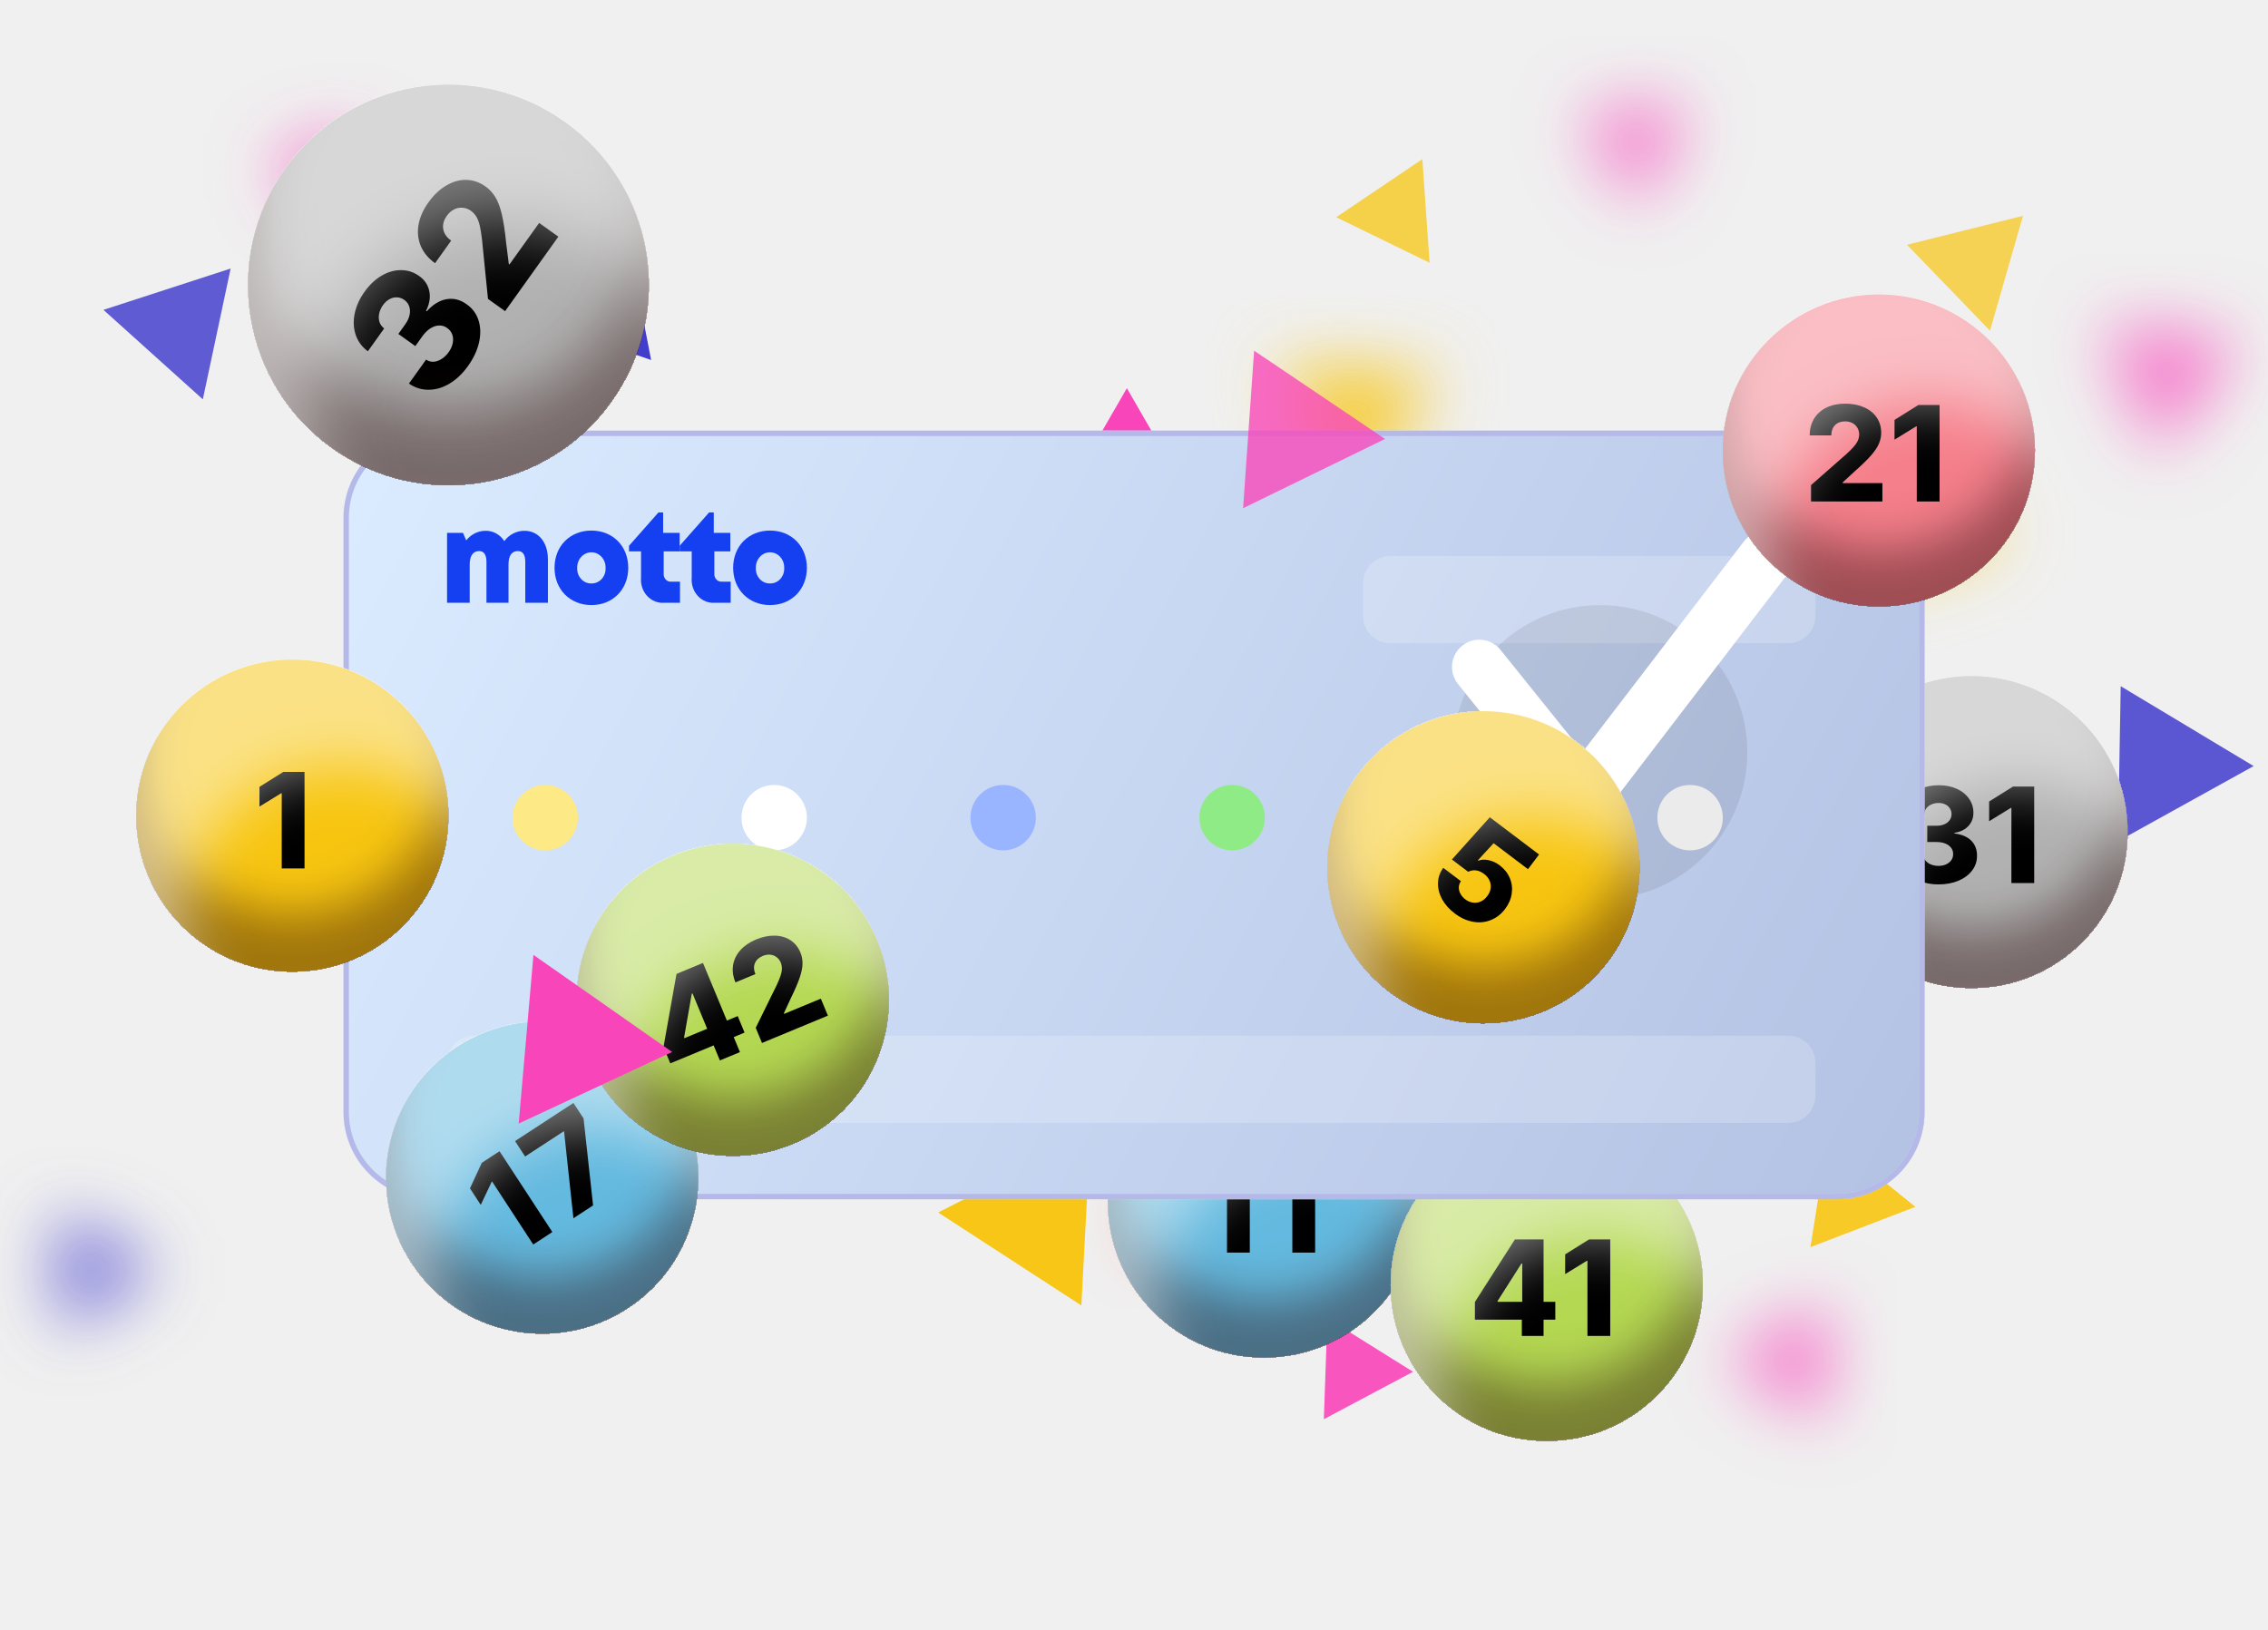
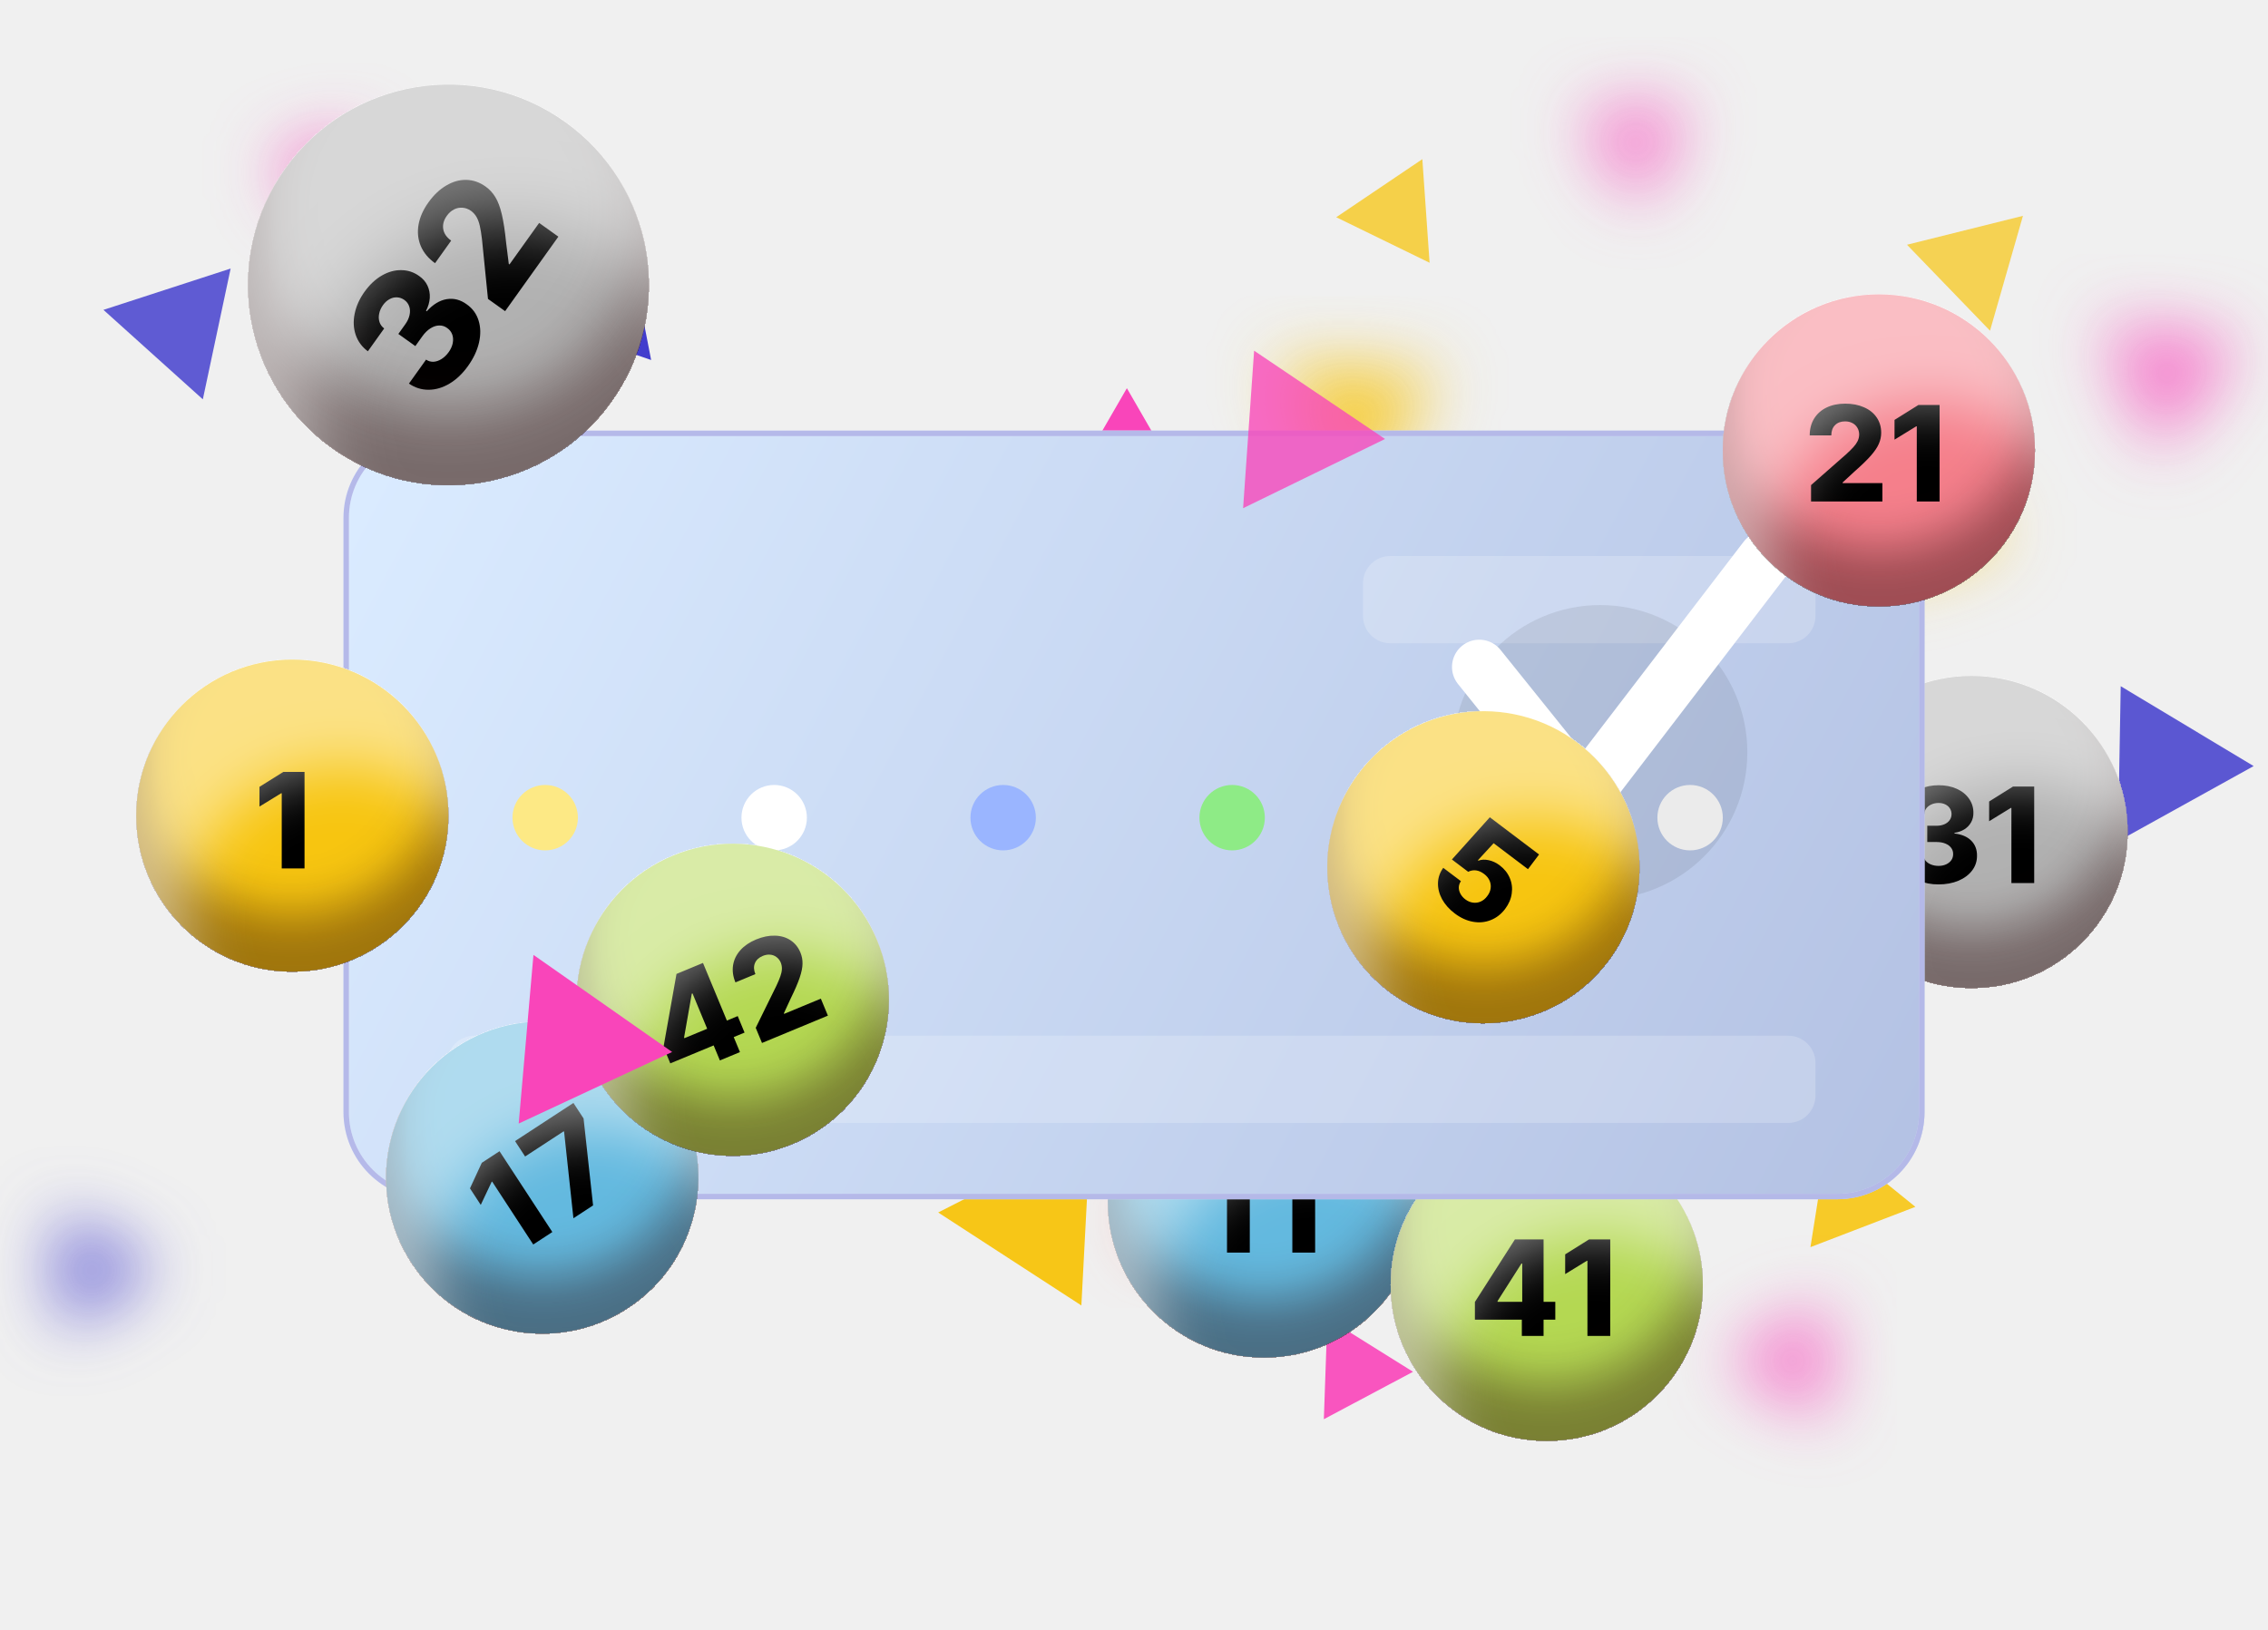
<svg xmlns="http://www.w3.org/2000/svg" width="416" height="299" viewBox="0 0 416 299" fill="none">
  <g clip-path="url(#clip0_36_1634)">
    <g filter="url(#filter0_f_36_1634)">
-       <path d="M268.906 101.349L281.954 123.95H255.857L268.906 101.349Z" fill="#3B36CC" />
+       <path d="M268.906 101.349L281.954 123.949H255.857L268.906 101.349Z" fill="#3B36CC" />
    </g>
    <g filter="url(#filter1_f_36_1634)">
      <path d="M222.246 204.389L235.294 226.99H209.197L222.246 204.389Z" fill="#F94B45" />
    </g>
    <path d="M206.693 71.214L219.741 93.815H193.644L206.693 71.214Z" fill="#F945BA" />
    <g opacity="0.92" filter="url(#filter2_f_36_1634)">
-       <path d="M49.684 30.198L66.217 24.506L62.88 41.669L49.684 30.198Z" fill="#F945BA" />
+       <path d="M49.684 30.198L66.217 24.506L62.88 41.67L49.684 30.198Z" fill="#F945BA" />
    </g>
    <path opacity="0.96" d="M113.457 35.301L119.433 66.043L89.823 55.847L113.457 35.301Z" fill="#3B36CC" />
    <path opacity="0.75" d="M262.217 48.203L245.094 39.851L260.888 29.198L262.217 48.203Z" fill="#F7C512" />
    <g opacity="0.84" filter="url(#filter3_f_36_1634)">
      <path d="M300.849 37.334L289.904 21.107L309.43 19.742L300.849 37.334Z" fill="#F945BA" />
    </g>
    <path opacity="0.71" d="M365.012 60.667L349.784 44.898L371.054 39.595L365.012 60.667Z" fill="#F7C512" />
    <path opacity="0.8" d="M37.204 73.258L18.974 56.843L42.304 49.263L37.204 73.258Z" fill="#3B36CC" />
    <path opacity="0.71" d="M94.967 59.097L91.495 42.76L107.38 47.921L94.967 59.097Z" fill="#3B36CC" />
    <g opacity="0.89" filter="url(#filter4_f_36_1634)">
      <path d="M234.031 67.113L263.741 68.67L247.538 93.621L234.031 67.113Z" fill="#F7C512" />
    </g>
    <g opacity="0.78" filter="url(#filter5_f_36_1634)">
      <path d="M348.625 81.523L368.123 98.473L343.695 106.884L348.625 81.523Z" fill="#F7C512" />
    </g>
    <g opacity="0.76" filter="url(#filter6_f_36_1634)">
      <path d="M395.656 83.111L385.663 59.569L411.047 62.686L395.656 83.111Z" fill="#F945BA" />
    </g>
-     <path opacity="0.88" d="M101.622 170.262L104.612 194.611L82.031 185.025L101.622 170.262Z" fill="#F94B45" />
+     <path opacity="0.88" d="M101.622 170.262L104.612 194.61L82.031 185.025L101.622 170.262Z" fill="#F94B45" />
    <g opacity="0.72" filter="url(#filter7_f_36_1634)">
      <path d="M118.686 159.035L104.092 171.281L100.784 152.519L118.686 159.035Z" fill="#3B36CC" />
    </g>
    <path opacity="0.79" d="M217.114 168.658L243.604 181.011L219.661 197.775L217.114 168.658Z" fill="#F945BA" />
    <path opacity="0.96" d="M349.118 138.552L343.255 155.578L331.442 141.987L349.118 138.552Z" fill="#F945BA" />
    <path opacity="0.82" d="M388.489 154.325L388.985 125.884L413.368 140.535L388.489 154.325Z" fill="#3B36CC" />
    <g opacity="0.76" filter="url(#filter8_f_36_1634)">
      <path d="M28.732 232.616L11.248 243.541L10.529 222.937L28.732 232.616Z" fill="#3B36CC" />
    </g>
    <path opacity="0.91" d="M112.025 178.26L129.766 166.294L131.259 187.641L112.025 178.26Z" fill="#F945BA" />
    <path opacity="0.98" d="M199.984 208.209L198.346 239.483L172.081 222.427L199.984 208.209Z" fill="#F7C512" />
    <path opacity="0.9" d="M332.075 228.782L335.3 208.419L351.322 221.394L332.075 228.782Z" fill="#F7C512" />
    <path opacity="0.91" d="M242.822 260.35L243.469 241.832L259.182 251.651L242.822 260.35Z" fill="#F945BA" />
    <g opacity="0.83" filter="url(#filter9_f_36_1634)">
      <path d="M334.671 260.197L316.775 249.444L335.036 239.323L334.671 260.197Z" fill="#F945BA" />
    </g>
    <g filter="url(#filter10_ii_36_1634)">
      <rect x="203.211" y="191.789" width="57.244" height="57.244" rx="28.622" fill="#63B9DF" />
      <path d="M229.241 229.789H225.058V215.995H224.961L220.974 218.441V214.821L225.352 212.082H229.241V229.789ZM241.225 229.789H237.043V215.995H236.945L232.958 218.441V214.821L237.336 212.082H241.225V229.789Z" fill="black" />
    </g>
    <g filter="url(#filter11_ii_36_1634)">
      <rect x="184" y="144" width="57.244" height="57.244" rx="28.622" fill="#F57F8B" />
      <path d="M198.192 178.992L204.649 173.318C205.22 172.796 205.664 172.356 205.982 171.997C206.308 171.638 206.561 171.275 206.74 170.909C206.92 170.534 207.013 170.13 207.021 169.698C207.013 169.217 206.895 168.797 206.667 168.438C206.447 168.071 206.141 167.79 205.75 167.595C205.367 167.399 204.926 167.301 204.429 167.301C203.663 167.301 203.051 167.529 202.595 167.986C202.138 168.442 201.91 169.07 201.91 169.869H197.948C197.948 168.695 198.217 167.668 198.755 166.787C199.301 165.907 200.063 165.23 201.042 164.757C202.028 164.285 203.165 164.048 204.453 164.048C205.766 164.048 206.92 164.272 207.914 164.721C208.917 165.161 209.691 165.785 210.238 166.592C210.784 167.399 211.057 168.328 211.057 169.38C211.057 170.081 210.914 170.758 210.629 171.41C210.352 172.062 209.863 172.788 209.161 173.587C208.469 174.377 207.486 175.331 206.214 176.448L203.989 178.503V178.625H211.277V182H198.192V178.992ZM220.449 182.245C219.177 182.245 218.031 182.016 217.012 181.56C216.001 181.095 215.202 180.451 214.616 179.628C214.037 178.804 213.739 177.875 213.723 176.839H217.783C217.799 177.272 217.925 177.655 218.162 177.989C218.406 178.315 218.728 178.568 219.128 178.747C219.527 178.927 219.968 179.016 220.449 179.016C220.995 179.016 221.484 178.894 221.916 178.649C222.356 178.405 222.695 178.066 222.931 177.634C223.176 177.194 223.294 176.693 223.286 176.13C223.294 175.56 223.176 175.054 222.931 174.614C222.686 174.174 222.344 173.831 221.904 173.587C221.464 173.342 220.962 173.22 220.4 173.22C219.772 173.22 219.242 173.342 218.81 173.587C218.386 173.823 218.052 174.182 217.807 174.663H214.065L214.946 164.293H226.269V167.668H218.37L217.954 171.899H218.076C218.386 171.402 218.867 171.002 219.519 170.701C220.171 170.391 220.905 170.236 221.72 170.236C222.788 170.236 223.746 170.485 224.594 170.982C225.442 171.471 226.106 172.156 226.587 173.036C227.077 173.909 227.321 174.899 227.321 176.008C227.321 177.214 227.032 178.291 226.453 179.236C225.882 180.182 225.075 180.92 224.032 181.45C222.996 181.98 221.802 182.245 220.449 182.245Z" fill="black" />
    </g>
    <g filter="url(#filter12_ii_36_1634)">
      <rect x="255.089" y="207.078" width="57.244" height="57.244" rx="28.622" fill="#B4D852" />
-       <path d="M270.529 238.841L277.866 227.371H283.124V238.817H285.276V242.094H283.124V245.078H279.138V242.094H270.529V238.841ZM279.211 238.817V231.797H279.064L274.686 238.67V238.817H279.211ZM295.353 245.078H291.171V231.284H291.073L287.086 233.729V230.11L291.464 227.371H295.353V245.078Z" fill="black" />
+       <path d="M270.529 238.841L277.866 227.37H283.124V238.817H285.276V242.094H283.124V245.078H279.138V242.094H270.529V238.841ZM279.211 238.817V231.797H279.064L274.686 238.67V238.817H279.211ZM295.353 245.078H291.171V231.284H291.073L287.086 233.729V230.11L291.464 227.37H295.353V245.078Z" fill="black" />
    </g>
    <g filter="url(#filter13_ii_36_1634)">
      <rect x="333" y="124" width="57.244" height="57.244" rx="28.622" fill="#B1B1B1" />
      <path d="M355.557 162.245C354.228 162.245 353.038 162.016 351.986 161.56C350.942 161.103 350.123 160.463 349.528 159.64C348.933 158.816 348.627 157.883 348.611 156.839H352.818C352.826 157.223 352.948 157.569 353.184 157.879C353.429 158.181 353.759 158.417 354.175 158.588C354.599 158.759 355.068 158.845 355.581 158.845C356.095 158.845 356.555 158.751 356.963 158.564C357.371 158.376 357.689 158.119 357.917 157.793C358.145 157.459 358.255 157.084 358.247 156.668C358.255 156.244 358.133 155.865 357.88 155.531C357.636 155.197 357.281 154.936 356.816 154.748C356.36 154.561 355.826 154.467 355.214 154.467H353.502V151.483H355.214C355.744 151.483 356.217 151.394 356.633 151.214C357.049 151.035 357.371 150.786 357.599 150.468C357.835 150.142 357.954 149.771 357.954 149.355C357.954 148.956 357.852 148.601 357.648 148.292C357.452 147.982 357.175 147.741 356.816 147.57C356.458 147.391 356.046 147.301 355.581 147.301C355.1 147.301 354.66 147.391 354.261 147.57C353.869 147.741 353.555 147.986 353.319 148.304C353.091 148.614 352.972 148.972 352.964 149.38H348.953C348.97 148.353 349.263 147.436 349.834 146.628C350.413 145.813 351.203 145.181 352.206 144.733C353.217 144.276 354.35 144.048 355.606 144.048C356.845 144.048 357.95 144.268 358.92 144.709C359.89 145.149 360.64 145.756 361.17 146.531C361.708 147.297 361.973 148.157 361.965 149.111C361.973 149.755 361.83 150.338 361.537 150.86C361.243 151.381 360.831 151.809 360.302 152.144C359.772 152.47 359.168 152.682 358.492 152.78V152.902C359.829 153.057 360.856 153.497 361.573 154.223C362.291 154.948 362.641 155.869 362.625 156.986C362.633 157.989 362.336 158.89 361.732 159.689C361.129 160.488 360.289 161.115 359.213 161.572C358.137 162.02 356.918 162.245 355.557 162.245ZM373.117 162H368.935V148.206H368.837L364.851 150.652V147.032L369.228 144.293H373.117V162Z" fill="black" />
    </g>
    <rect x="63" y="79" width="290" height="141" rx="16" fill="url(#paint0_linear_36_1634)" />
    <rect x="63.5" y="79.5" width="289" height="140" rx="15.5" stroke="white" stroke-opacity="0.96" />
    <rect x="63.5" y="79.5" width="289" height="140" rx="15.5" stroke="#434EC6" stroke-opacity="0.39" />
    <rect x="94" y="144" width="12" height="12" rx="6" fill="#FDE985" />
    <rect x="136" y="144" width="12" height="12" rx="6" fill="white" />
    <rect x="178" y="144" width="12" height="12" rx="6" fill="#9AB5FF" />
    <rect x="220" y="144" width="12" height="12" rx="6" fill="#8EEB86" />
    <rect x="262" y="144" width="12" height="12" rx="6" fill="#FD838F" />
    <rect x="304" y="144" width="12" height="12" rx="6" fill="white" />
    <rect x="250" y="102" width="83" height="16" rx="5" fill="white" fill-opacity="0.2" />
    <rect x="82" y="190" width="251" height="16" rx="5" fill="white" fill-opacity="0.2" />
-     <path d="M100.5 102.533V110.58H96.346V103.08C96.346 101.743 95.883 101.093 95 101.093C93.858 101.093 93.273 101.929 93.273 103.545V110.579H89.227V103.079C89.227 101.78 88.767 101.092 87.897 101.092C86.771 101.092 86.154 101.949 86.154 103.544V110.577H82V97.752H84.921L85.513 99.13C85.946 98.584 86.486 98.143 87.094 97.84C87.703 97.537 88.366 97.377 89.038 97.373C89.717 97.355 90.389 97.519 90.993 97.849C91.597 98.179 92.113 98.664 92.495 99.261C92.938 98.669 93.501 98.192 94.143 97.864C94.784 97.537 95.487 97.369 96.199 97.373C98.782 97.373 100.494 99.513 100.494 102.534" fill="#1540F2" />
-     <path d="M101.712 104.165C101.712 100.188 104.541 97.331 108.473 97.331C112.406 97.331 115.236 100.189 115.236 104.165C115.236 108.141 112.394 111 108.473 111C104.553 111 101.712 108.128 101.712 104.165ZM108.473 107.031C108.825 107.041 109.176 106.973 109.502 106.831C109.828 106.689 110.122 106.477 110.367 106.207C110.612 105.938 110.801 105.617 110.923 105.266C111.045 104.914 111.096 104.54 111.075 104.166C111.085 103.796 111.025 103.428 110.898 103.083C110.772 102.738 110.582 102.423 110.339 102.158C110.097 101.893 109.807 101.682 109.486 101.538C109.166 101.394 108.821 101.319 108.473 101.319C108.125 101.319 107.781 101.394 107.46 101.538C107.14 101.682 106.85 101.893 106.607 102.158C106.365 102.423 106.175 102.738 106.048 103.083C105.922 103.428 105.862 103.796 105.872 104.166C105.85 104.54 105.902 104.914 106.024 105.266C106.146 105.617 106.335 105.938 106.58 106.207C106.824 106.477 107.119 106.689 107.445 106.831C107.771 106.973 108.121 107.041 108.473 107.031Z" fill="#1540F2" />
-     <path d="M124.726 106.703V110.573H121.868C121.291 110.625 120.709 110.542 120.165 110.33C119.621 110.118 119.128 109.781 118.719 109.344C118.31 108.907 117.996 108.38 117.8 107.8C117.603 107.22 117.528 106.602 117.58 105.988V101.153H115.373V100.121L120.78 94H121.633V97.751H124.663V101.153H121.738V105.236C121.722 105.435 121.747 105.635 121.811 105.823C121.876 106.01 121.979 106.18 122.112 106.321C122.246 106.462 122.406 106.569 122.583 106.636C122.76 106.703 122.949 106.728 123.136 106.709L124.726 106.703Z" fill="#1540F2" />
-     <path d="M134.021 106.703V110.573H131.163C130.585 110.625 130.004 110.542 129.46 110.33C128.916 110.118 128.422 109.781 128.014 109.344C127.605 108.907 127.291 108.38 127.094 107.8C126.898 107.22 126.823 106.602 126.875 105.988V101.153H124.667V100.121L130.07 94H130.924V97.751H133.954V101.153H131.029V105.236C131.013 105.434 131.039 105.634 131.104 105.821C131.169 106.008 131.271 106.177 131.405 106.317C131.538 106.457 131.699 106.564 131.875 106.631C132.052 106.698 132.24 106.722 132.426 106.703H134.021Z" fill="#1540F2" />
-     <path d="M134.476 104.165C134.476 100.188 137.305 97.331 141.238 97.331C145.17 97.331 148 100.189 148 104.165C148 108.141 145.158 111 141.238 111C137.317 111 134.476 108.128 134.476 104.165ZM141.238 107.031C141.59 107.041 141.94 106.973 142.266 106.831C142.592 106.689 142.886 106.477 143.131 106.207C143.376 105.938 143.565 105.617 143.687 105.266C143.809 104.914 143.86 104.54 143.839 104.166C143.849 103.796 143.789 103.428 143.662 103.083C143.536 102.738 143.346 102.423 143.104 102.158C142.861 101.893 142.571 101.682 142.25 101.538C141.93 101.394 141.585 101.319 141.238 101.319C140.89 101.319 140.545 101.394 140.225 101.538C139.904 101.682 139.614 101.893 139.371 102.158C139.129 102.423 138.939 102.738 138.813 103.083C138.686 103.428 138.626 103.796 138.636 104.166C138.615 104.54 138.666 104.914 138.788 105.266C138.91 105.617 139.099 105.938 139.344 106.207C139.589 106.477 139.883 106.689 140.209 106.831C140.535 106.973 140.885 107.041 141.238 107.031Z" fill="#1540F2" />
    <circle cx="293.5" cy="138" r="27" fill="black" fill-opacity="0.08" />
    <path d="M271.328 122.35L290.374 146.052L323.795 102.414" stroke="white" stroke-width="10" stroke-linecap="round" />
    <g filter="url(#filter14_ii_36_1634)">
      <rect x="25" y="121" width="57.244" height="57.244" rx="28.622" fill="#F7C510" />
      <path d="M55.858 159.311H51.676V145.517H51.578L47.592 147.963V144.343L51.969 141.604H55.858V159.311Z" fill="black" />
    </g>
    <g filter="url(#filter15_ii_36_1634)">
      <rect x="266.51" y="119" width="57.244" height="57.244" rx="28.622" transform="rotate(37.0739 266.51 119)" fill="#F7C510" />
      <path d="M266.833 167.569C265.818 166.802 265.042 165.929 264.504 164.951C263.978 163.971 263.729 162.975 263.757 161.964C263.791 160.958 264.114 160.037 264.725 159.202L267.964 161.649C267.717 162.004 267.587 162.386 267.574 162.795C267.573 163.202 267.677 163.598 267.888 163.982C268.098 164.366 268.395 164.703 268.779 164.993C269.215 165.322 269.679 165.519 270.171 165.585C270.67 165.655 271.144 165.589 271.593 165.387C272.053 165.183 272.45 164.854 272.783 164.401C273.133 163.95 273.344 163.476 273.414 162.977C273.484 162.478 273.417 161.999 273.213 161.538C273.01 161.078 272.683 160.678 272.235 160.339C271.734 159.96 271.237 159.738 270.745 159.673C270.264 159.606 269.781 159.691 269.296 159.927L266.311 157.671L273.265 149.928L282.299 156.755L280.265 159.448L273.962 154.685L271.079 157.811L271.177 157.884C271.724 157.674 272.349 157.645 273.051 157.798C273.758 157.944 274.437 158.263 275.087 158.754C275.939 159.398 276.554 160.174 276.93 161.082C277.312 161.983 277.429 162.93 277.282 163.923C277.146 164.913 276.744 165.851 276.076 166.736C275.349 167.698 274.469 168.383 273.437 168.788C272.412 169.199 271.323 169.301 270.171 169.094C269.025 168.893 267.913 168.384 266.833 167.569Z" fill="black" />
    </g>
    <g filter="url(#filter16_ii_36_1634)">
      <rect x="59.84" y="207.715" width="57.244" height="57.244" rx="28.622" transform="rotate(-33.1569 59.8396 207.715)" fill="#63B9DF" />
-       <path d="M101.309 226.013L97.808 228.301L90.263 216.753L90.181 216.806L88.181 221.034L86.202 218.004L88.369 213.316L91.624 211.189L101.309 226.013ZM103.468 207.629L103.401 207.527L96.316 212.155L94.47 209.33L105.179 202.334L107.038 205.18L108.782 221.131L105.179 223.485L103.468 207.629Z" fill="black" />
+       <path d="M101.309 226.013L97.808 228.301L90.263 216.753L90.181 216.806L88.181 221.034L86.202 218.004L88.369 213.316L91.624 211.189L101.309 226.013ZM103.468 207.63L103.401 207.527L96.316 212.156L94.47 209.33L105.179 202.334L107.038 205.18L108.782 221.131L105.179 223.485L103.468 207.63Z" fill="black" />
    </g>
    <g filter="url(#filter17_ii_36_1634)">
      <rect x="316" y="54" width="57.244" height="57.244" rx="28.622" fill="#F57F8B" />
      <path d="M332.186 88.992L338.642 83.318C339.213 82.796 339.657 82.356 339.975 81.997C340.301 81.638 340.554 81.275 340.733 80.909C340.913 80.534 341.007 80.13 341.015 79.698C341.007 79.217 340.888 78.797 340.66 78.438C340.44 78.072 340.134 77.79 339.743 77.595C339.36 77.399 338.92 77.301 338.422 77.301C337.656 77.301 337.044 77.529 336.588 77.986C336.131 78.442 335.903 79.07 335.903 79.869H331.941C331.941 78.695 332.21 77.668 332.748 76.787C333.294 75.907 334.057 75.23 335.035 74.757C336.021 74.285 337.159 74.048 338.447 74.048C339.759 74.048 340.913 74.272 341.907 74.721C342.91 75.161 343.685 75.785 344.231 76.592C344.777 77.399 345.05 78.328 345.05 79.38C345.05 80.081 344.908 80.758 344.622 81.41C344.345 82.062 343.856 82.788 343.155 83.587C342.462 84.377 341.479 85.331 340.208 86.448L337.982 88.503V88.625H345.27V92H332.186V88.992ZM355.763 92H351.58V78.206H351.483L347.496 80.652V77.032L351.874 74.293H355.763V92Z" fill="black" />
    </g>
    <g filter="url(#filter18_ii_36_1634)">
      <rect x="97" y="167.927" width="57.244" height="57.244" rx="28.622" transform="rotate(-22.5222 97 167.927)" fill="#B4D852" />
      <path d="M121.7 192.07L124.084 178.664L128.942 176.65L133.326 187.223L135.314 186.399L136.569 189.426L134.581 190.251L135.724 193.007L132.042 194.534L130.899 191.778L122.946 195.075L121.7 192.07ZM129.711 188.722L127.023 182.238L126.887 182.294L125.476 190.32L125.532 190.455L129.711 188.722ZM138.616 188.551L142.407 180.836C142.734 180.136 142.976 179.559 143.132 179.106C143.296 178.65 143.391 178.218 143.416 177.81C143.438 177.395 143.37 176.986 143.212 176.584C143.02 176.143 142.75 175.8 142.402 175.556C142.058 175.302 141.668 175.159 141.231 175.128C140.802 175.094 140.358 175.173 139.899 175.363C139.191 175.657 138.714 176.102 138.467 176.698C138.22 177.295 138.25 177.962 138.556 178.7L134.896 180.218C134.446 179.133 134.301 178.082 134.461 177.062C134.628 176.04 135.073 175.123 135.796 174.311C136.526 173.496 137.486 172.842 138.676 172.349C139.888 171.846 141.04 171.611 142.13 171.645C143.225 171.667 144.179 171.947 144.993 172.483C145.807 173.019 146.415 173.773 146.818 174.745C147.086 175.392 147.214 176.072 147.2 176.784C147.194 177.492 147.02 178.35 146.678 179.357C146.341 180.352 145.799 181.61 145.052 183.129L143.783 185.879L143.83 185.992L150.562 183.2L151.855 186.318L139.768 191.33L138.616 188.551Z" fill="black" />
    </g>
    <g filter="url(#filter19_ii_36_1634)">
      <rect x="31" y="60.788" width="73.489" height="73.489" rx="36.744" transform="rotate(-54.4457 31 60.7878)" fill="#B1B1B1" />
      <path d="M85.839 67.149C84.847 68.537 83.721 69.609 82.459 70.367C81.203 71.116 79.923 71.494 78.619 71.501C77.314 71.508 76.111 71.13 75.009 70.368L78.149 65.975C78.556 66.252 79.009 66.383 79.509 66.368C80.006 66.337 80.5 66.169 80.989 65.862C81.484 65.547 81.924 65.122 82.307 64.585C82.69 64.049 82.936 63.498 83.045 62.932C83.153 62.366 83.122 61.843 82.952 61.361C82.773 60.873 82.464 60.478 82.024 60.176C81.587 59.851 81.1 59.696 80.562 59.71C80.03 59.716 79.493 59.892 78.95 60.237C78.414 60.574 77.917 61.062 77.461 61.7L76.183 63.489L73.066 61.261L74.344 59.473C74.74 58.92 74.999 58.359 75.122 57.791C75.245 57.223 75.226 56.701 75.064 56.225C74.9 55.734 74.601 55.334 74.167 55.024C73.75 54.726 73.303 54.567 72.827 54.549C72.358 54.522 71.9 54.632 71.453 54.879C70.998 55.12 70.597 55.483 70.25 55.968C69.891 56.47 69.656 56.997 69.545 57.548C69.432 58.085 69.453 58.595 69.609 59.079C69.762 59.549 70.048 59.94 70.468 60.253L67.474 64.442C66.413 63.658 65.674 62.667 65.257 61.469C64.838 60.256 64.768 58.958 65.049 57.576C65.326 56.179 65.934 54.826 66.871 53.514C67.796 52.22 68.851 51.231 70.034 50.546C71.219 49.861 72.413 49.531 73.617 49.556C74.819 49.566 75.915 49.931 76.906 50.652C77.584 51.124 78.087 51.708 78.412 52.404C78.738 53.1 78.878 53.85 78.832 54.653C78.776 55.45 78.547 56.238 78.145 57.018L78.272 57.109C79.432 55.828 80.659 55.084 81.952 54.876C83.245 54.669 84.469 54.99 85.624 55.841C86.677 56.581 87.396 57.564 87.78 58.791C88.164 60.017 88.193 61.363 87.866 62.828C87.531 64.286 86.856 65.727 85.839 67.149ZM89.507 54.835L88.401 43.855C88.282 42.87 88.154 42.077 88.017 41.477C87.885 40.869 87.695 40.334 87.446 39.873C87.188 39.406 86.837 39.007 86.391 38.676C85.883 38.325 85.356 38.135 84.811 38.106C84.264 38.062 83.742 38.171 83.245 38.434C82.755 38.688 82.324 39.075 81.953 39.594C81.381 40.395 81.163 41.204 81.299 42.021C81.435 42.839 81.92 43.546 82.754 44.142L79.797 48.28C78.571 47.404 77.699 46.356 77.181 45.137C76.669 43.909 76.531 42.608 76.768 41.233C77.01 39.85 77.612 38.486 78.574 37.141C79.553 35.77 80.649 34.732 81.86 34.028C83.068 33.309 84.297 32.966 85.548 32.998C86.799 33.03 87.973 33.439 89.072 34.224C89.804 34.747 90.404 35.401 90.872 36.186C91.347 36.962 91.739 38.015 92.05 39.343C92.359 40.657 92.622 42.396 92.839 44.558L93.323 48.416L93.451 48.507L98.892 40.895L102.417 43.414L92.649 57.08L89.507 54.835Z" fill="black" />
    </g>
    <path opacity="0.78" d="M230.032 64.332L254.047 80.53L228.011 93.229L230.032 64.332Z" fill="#F945BA" />
    <path d="M123.286 192.987L95.14 206.112L97.847 175.174L123.286 192.987Z" fill="#F945BA" />
  </g>
  <defs>
    <filter id="filter0_f_36_1634" x="243.026" y="88.517" width="51.76" height="48.264" filterUnits="userSpaceOnUse" color-interpolation-filters="sRGB">
      <feFlood flood-opacity="0" result="BackgroundImageFix" />
      <feBlend mode="normal" in="SourceGraphic" in2="BackgroundImageFix" result="shape" />
      <feGaussianBlur stdDeviation="6.416" result="effect1_foregroundBlur_36_1634" />
    </filter>
    <filter id="filter1_f_36_1634" x="196.366" y="191.557" width="51.76" height="48.264" filterUnits="userSpaceOnUse" color-interpolation-filters="sRGB">
      <feFlood flood-opacity="0" result="BackgroundImageFix" />
      <feBlend mode="normal" in="SourceGraphic" in2="BackgroundImageFix" result="shape" />
      <feGaussianBlur stdDeviation="6.416" result="effect1_foregroundBlur_36_1634" />
    </filter>
    <filter id="filter2_f_36_1634" x="36.853" y="11.674" width="42.195" height="42.827" filterUnits="userSpaceOnUse" color-interpolation-filters="sRGB">
      <feFlood flood-opacity="0" result="BackgroundImageFix" />
      <feBlend mode="normal" in="SourceGraphic" in2="BackgroundImageFix" result="shape" />
      <feGaussianBlur stdDeviation="6.416" result="effect1_foregroundBlur_36_1634" />
    </filter>
    <filter id="filter3_f_36_1634" x="277.073" y="6.911" width="45.188" height="43.255" filterUnits="userSpaceOnUse" color-interpolation-filters="sRGB">
      <feFlood flood-opacity="0" result="BackgroundImageFix" />
      <feBlend mode="normal" in="SourceGraphic" in2="BackgroundImageFix" result="shape" />
      <feGaussianBlur stdDeviation="6.416" result="effect1_foregroundBlur_36_1634" />
    </filter>
    <filter id="filter4_f_36_1634" x="221.2" y="54.282" width="55.373" height="52.171" filterUnits="userSpaceOnUse" color-interpolation-filters="sRGB">
      <feFlood flood-opacity="0" result="BackgroundImageFix" />
      <feBlend mode="normal" in="SourceGraphic" in2="BackgroundImageFix" result="shape" />
      <feGaussianBlur stdDeviation="6.416" result="effect1_foregroundBlur_36_1634" />
    </filter>
    <filter id="filter5_f_36_1634" x="330.863" y="68.691" width="50.091" height="51.024" filterUnits="userSpaceOnUse" color-interpolation-filters="sRGB">
      <feFlood flood-opacity="0" result="BackgroundImageFix" />
      <feBlend mode="normal" in="SourceGraphic" in2="BackgroundImageFix" result="shape" />
      <feGaussianBlur stdDeviation="6.416" result="effect1_foregroundBlur_36_1634" />
    </filter>
    <filter id="filter6_f_36_1634" x="372.831" y="46.738" width="51.048" height="49.205" filterUnits="userSpaceOnUse" color-interpolation-filters="sRGB">
      <feFlood flood-opacity="0" result="BackgroundImageFix" />
      <feBlend mode="normal" in="SourceGraphic" in2="BackgroundImageFix" result="shape" />
      <feGaussianBlur stdDeviation="6.416" result="effect1_foregroundBlur_36_1634" />
    </filter>
    <filter id="filter7_f_36_1634" x="87.952" y="139.688" width="43.565" height="44.424" filterUnits="userSpaceOnUse" color-interpolation-filters="sRGB">
      <feFlood flood-opacity="0" result="BackgroundImageFix" />
      <feBlend mode="normal" in="SourceGraphic" in2="BackgroundImageFix" result="shape" />
      <feGaussianBlur stdDeviation="6.416" result="effect1_foregroundBlur_36_1634" />
    </filter>
    <filter id="filter8_f_36_1634" x="-2.303" y="210.105" width="43.866" height="46.267" filterUnits="userSpaceOnUse" color-interpolation-filters="sRGB">
      <feFlood flood-opacity="0" result="BackgroundImageFix" />
      <feBlend mode="normal" in="SourceGraphic" in2="BackgroundImageFix" result="shape" />
      <feGaussianBlur stdDeviation="6.416" result="effect1_foregroundBlur_36_1634" />
    </filter>
    <filter id="filter9_f_36_1634" x="303.944" y="226.491" width="43.923" height="46.537" filterUnits="userSpaceOnUse" color-interpolation-filters="sRGB">
      <feFlood flood-opacity="0" result="BackgroundImageFix" />
      <feBlend mode="normal" in="SourceGraphic" in2="BackgroundImageFix" result="shape" />
      <feGaussianBlur stdDeviation="6.416" result="effect1_foregroundBlur_36_1634" />
    </filter>
-     <filter id="filter10_ii_36_1634" x="203.211" y="182.844" width="66.189" height="76.564" filterUnits="userSpaceOnUse" color-interpolation-filters="sRGB">
+     <filter id="filter10_ii_36_1634" x="203.211" y="182.845" width="66.189" height="76.564" filterUnits="userSpaceOnUse" color-interpolation-filters="sRGB">
      <feFlood flood-opacity="0" result="BackgroundImageFix" />
      <feBlend mode="normal" in="SourceGraphic" in2="BackgroundImageFix" result="shape" />
      <feColorMatrix in="SourceAlpha" type="matrix" values="0 0 0 0 0 0 0 0 0 0 0 0 0 0 0 0 0 0 127 0" result="hardAlpha" />
      <feOffset dy="-10.733" />
      <feGaussianBlur stdDeviation="4.472" />
      <feComposite in2="hardAlpha" operator="arithmetic" k2="-1" k3="1" />
      <feColorMatrix type="matrix" values="0 0 0 0 0.156 0 0 0 0 0.026 0 0 0 0 0.026 0 0 0 0.42 0" />
      <feBlend mode="normal" in2="shape" result="effect1_innerShadow_36_1634" />
      <feColorMatrix in="SourceAlpha" type="matrix" values="0 0 0 0 0 0 0 0 0 0 0 0 0 0 0 0 0 0 127 0" result="hardAlpha" />
      <feOffset dx="8.944" dy="19.678" />
      <feGaussianBlur stdDeviation="5.188" />
      <feComposite in2="hardAlpha" operator="arithmetic" k2="-1" k3="1" />
      <feColorMatrix type="matrix" values="0 0 0 0 1 0 0 0 0 1 0 0 0 0 1 0 0 0 0.49 0" />
      <feBlend mode="normal" in2="effect1_innerShadow_36_1634" result="effect2_innerShadow_36_1634" />
    </filter>
    <filter id="filter11_ii_36_1634" x="184" y="135.056" width="66.189" height="76.564" filterUnits="userSpaceOnUse" color-interpolation-filters="sRGB">
      <feFlood flood-opacity="0" result="BackgroundImageFix" />
      <feBlend mode="normal" in="SourceGraphic" in2="BackgroundImageFix" result="shape" />
      <feColorMatrix in="SourceAlpha" type="matrix" values="0 0 0 0 0 0 0 0 0 0 0 0 0 0 0 0 0 0 127 0" result="hardAlpha" />
      <feOffset dy="-10.733" />
      <feGaussianBlur stdDeviation="4.472" />
      <feComposite in2="hardAlpha" operator="arithmetic" k2="-1" k3="1" />
      <feColorMatrix type="matrix" values="0 0 0 0 0.156 0 0 0 0 0.026 0 0 0 0 0.026 0 0 0 0.42 0" />
      <feBlend mode="normal" in2="shape" result="effect1_innerShadow_36_1634" />
      <feColorMatrix in="SourceAlpha" type="matrix" values="0 0 0 0 0 0 0 0 0 0 0 0 0 0 0 0 0 0 127 0" result="hardAlpha" />
      <feOffset dx="8.944" dy="19.678" />
      <feGaussianBlur stdDeviation="5.188" />
      <feComposite in2="hardAlpha" operator="arithmetic" k2="-1" k3="1" />
      <feColorMatrix type="matrix" values="0 0 0 0 1 0 0 0 0 1 0 0 0 0 1 0 0 0 0.49 0" />
      <feBlend mode="normal" in2="effect1_innerShadow_36_1634" result="effect2_innerShadow_36_1634" />
    </filter>
    <filter id="filter12_ii_36_1634" x="255.089" y="198.133" width="66.189" height="76.564" filterUnits="userSpaceOnUse" color-interpolation-filters="sRGB">
      <feFlood flood-opacity="0" result="BackgroundImageFix" />
      <feBlend mode="normal" in="SourceGraphic" in2="BackgroundImageFix" result="shape" />
      <feColorMatrix in="SourceAlpha" type="matrix" values="0 0 0 0 0 0 0 0 0 0 0 0 0 0 0 0 0 0 127 0" result="hardAlpha" />
      <feOffset dy="-10.733" />
      <feGaussianBlur stdDeviation="4.472" />
      <feComposite in2="hardAlpha" operator="arithmetic" k2="-1" k3="1" />
      <feColorMatrix type="matrix" values="0 0 0 0 0.156 0 0 0 0 0.026 0 0 0 0 0.026 0 0 0 0.42 0" />
      <feBlend mode="normal" in2="shape" result="effect1_innerShadow_36_1634" />
      <feColorMatrix in="SourceAlpha" type="matrix" values="0 0 0 0 0 0 0 0 0 0 0 0 0 0 0 0 0 0 127 0" result="hardAlpha" />
      <feOffset dx="8.944" dy="19.678" />
      <feGaussianBlur stdDeviation="5.188" />
      <feComposite in2="hardAlpha" operator="arithmetic" k2="-1" k3="1" />
      <feColorMatrix type="matrix" values="0 0 0 0 1 0 0 0 0 1 0 0 0 0 1 0 0 0 0.49 0" />
      <feBlend mode="normal" in2="effect1_innerShadow_36_1634" result="effect2_innerShadow_36_1634" />
    </filter>
    <filter id="filter13_ii_36_1634" x="333" y="115.056" width="66.189" height="76.564" filterUnits="userSpaceOnUse" color-interpolation-filters="sRGB">
      <feFlood flood-opacity="0" result="BackgroundImageFix" />
      <feBlend mode="normal" in="SourceGraphic" in2="BackgroundImageFix" result="shape" />
      <feColorMatrix in="SourceAlpha" type="matrix" values="0 0 0 0 0 0 0 0 0 0 0 0 0 0 0 0 0 0 127 0" result="hardAlpha" />
      <feOffset dy="-10.733" />
      <feGaussianBlur stdDeviation="4.472" />
      <feComposite in2="hardAlpha" operator="arithmetic" k2="-1" k3="1" />
      <feColorMatrix type="matrix" values="0 0 0 0 0.156 0 0 0 0 0.026 0 0 0 0 0.026 0 0 0 0.42 0" />
      <feBlend mode="normal" in2="shape" result="effect1_innerShadow_36_1634" />
      <feColorMatrix in="SourceAlpha" type="matrix" values="0 0 0 0 0 0 0 0 0 0 0 0 0 0 0 0 0 0 127 0" result="hardAlpha" />
      <feOffset dx="8.944" dy="19.678" />
      <feGaussianBlur stdDeviation="5.188" />
      <feComposite in2="hardAlpha" operator="arithmetic" k2="-1" k3="1" />
      <feColorMatrix type="matrix" values="0 0 0 0 1 0 0 0 0 1 0 0 0 0 1 0 0 0 0.49 0" />
      <feBlend mode="normal" in2="effect1_innerShadow_36_1634" result="effect2_innerShadow_36_1634" />
    </filter>
    <filter id="filter14_ii_36_1634" x="25" y="112.056" width="66.189" height="76.564" filterUnits="userSpaceOnUse" color-interpolation-filters="sRGB">
      <feFlood flood-opacity="0" result="BackgroundImageFix" />
      <feBlend mode="normal" in="SourceGraphic" in2="BackgroundImageFix" result="shape" />
      <feColorMatrix in="SourceAlpha" type="matrix" values="0 0 0 0 0 0 0 0 0 0 0 0 0 0 0 0 0 0 127 0" result="hardAlpha" />
      <feOffset dy="-10.733" />
      <feGaussianBlur stdDeviation="4.472" />
      <feComposite in2="hardAlpha" operator="arithmetic" k2="-1" k3="1" />
      <feColorMatrix type="matrix" values="0 0 0 0 0.156 0 0 0 0 0.026 0 0 0 0 0.026 0 0 0 0.42 0" />
      <feBlend mode="normal" in2="shape" result="effect1_innerShadow_36_1634" />
      <feColorMatrix in="SourceAlpha" type="matrix" values="0 0 0 0 0 0 0 0 0 0 0 0 0 0 0 0 0 0 127 0" result="hardAlpha" />
      <feOffset dx="8.944" dy="19.678" />
      <feGaussianBlur stdDeviation="5.188" />
      <feComposite in2="hardAlpha" operator="arithmetic" k2="-1" k3="1" />
      <feColorMatrix type="matrix" values="0 0 0 0 1 0 0 0 0 1 0 0 0 0 1 0 0 0 0.49 0" />
      <feBlend mode="normal" in2="effect1_innerShadow_36_1634" result="effect2_innerShadow_36_1634" />
    </filter>
    <filter id="filter15_ii_36_1634" x="243.467" y="121.523" width="66.192" height="76.568" filterUnits="userSpaceOnUse" color-interpolation-filters="sRGB">
      <feFlood flood-opacity="0" result="BackgroundImageFix" />
      <feBlend mode="normal" in="SourceGraphic" in2="BackgroundImageFix" result="shape" />
      <feColorMatrix in="SourceAlpha" type="matrix" values="0 0 0 0 0 0 0 0 0 0 0 0 0 0 0 0 0 0 127 0" result="hardAlpha" />
      <feOffset dy="-10.733" />
      <feGaussianBlur stdDeviation="4.472" />
      <feComposite in2="hardAlpha" operator="arithmetic" k2="-1" k3="1" />
      <feColorMatrix type="matrix" values="0 0 0 0 0.156 0 0 0 0 0.026 0 0 0 0 0.026 0 0 0 0.42 0" />
      <feBlend mode="normal" in2="shape" result="effect1_innerShadow_36_1634" />
      <feColorMatrix in="SourceAlpha" type="matrix" values="0 0 0 0 0 0 0 0 0 0 0 0 0 0 0 0 0 0 127 0" result="hardAlpha" />
      <feOffset dx="8.944" dy="19.678" />
      <feGaussianBlur stdDeviation="5.188" />
      <feComposite in2="hardAlpha" operator="arithmetic" k2="-1" k3="1" />
      <feColorMatrix type="matrix" values="0 0 0 0 1 0 0 0 0 1 0 0 0 0 1 0 0 0 0.49 0" />
      <feBlend mode="normal" in2="effect1_innerShadow_36_1634" result="effect2_innerShadow_36_1634" />
    </filter>
    <filter id="filter16_ii_36_1634" x="70.83" y="178.452" width="66.195" height="76.571" filterUnits="userSpaceOnUse" color-interpolation-filters="sRGB">
      <feFlood flood-opacity="0" result="BackgroundImageFix" />
      <feBlend mode="normal" in="SourceGraphic" in2="BackgroundImageFix" result="shape" />
      <feColorMatrix in="SourceAlpha" type="matrix" values="0 0 0 0 0 0 0 0 0 0 0 0 0 0 0 0 0 0 127 0" result="hardAlpha" />
      <feOffset dy="-10.733" />
      <feGaussianBlur stdDeviation="4.472" />
      <feComposite in2="hardAlpha" operator="arithmetic" k2="-1" k3="1" />
      <feColorMatrix type="matrix" values="0 0 0 0 0.156 0 0 0 0 0.026 0 0 0 0 0.026 0 0 0 0.42 0" />
      <feBlend mode="normal" in2="shape" result="effect1_innerShadow_36_1634" />
      <feColorMatrix in="SourceAlpha" type="matrix" values="0 0 0 0 0 0 0 0 0 0 0 0 0 0 0 0 0 0 127 0" result="hardAlpha" />
      <feOffset dx="8.944" dy="19.678" />
      <feGaussianBlur stdDeviation="5.188" />
      <feComposite in2="hardAlpha" operator="arithmetic" k2="-1" k3="1" />
      <feColorMatrix type="matrix" values="0 0 0 0 1 0 0 0 0 1 0 0 0 0 1 0 0 0 0.49 0" />
      <feBlend mode="normal" in2="effect1_innerShadow_36_1634" result="effect2_innerShadow_36_1634" />
    </filter>
    <filter id="filter17_ii_36_1634" x="316" y="45.056" width="66.189" height="76.564" filterUnits="userSpaceOnUse" color-interpolation-filters="sRGB">
      <feFlood flood-opacity="0" result="BackgroundImageFix" />
      <feBlend mode="normal" in="SourceGraphic" in2="BackgroundImageFix" result="shape" />
      <feColorMatrix in="SourceAlpha" type="matrix" values="0 0 0 0 0 0 0 0 0 0 0 0 0 0 0 0 0 0 127 0" result="hardAlpha" />
      <feOffset dy="-10.733" />
      <feGaussianBlur stdDeviation="4.472" />
      <feComposite in2="hardAlpha" operator="arithmetic" k2="-1" k3="1" />
      <feColorMatrix type="matrix" values="0 0 0 0 0.156 0 0 0 0 0.026 0 0 0 0 0.026 0 0 0 0.42 0" />
      <feBlend mode="normal" in2="shape" result="effect1_innerShadow_36_1634" />
      <feColorMatrix in="SourceAlpha" type="matrix" values="0 0 0 0 0 0 0 0 0 0 0 0 0 0 0 0 0 0 127 0" result="hardAlpha" />
      <feOffset dx="8.944" dy="19.678" />
      <feGaussianBlur stdDeviation="5.188" />
      <feComposite in2="hardAlpha" operator="arithmetic" k2="-1" k3="1" />
      <feColorMatrix type="matrix" values="0 0 0 0 1 0 0 0 0 1 0 0 0 0 1 0 0 0 0.49 0" />
      <feBlend mode="normal" in2="effect1_innerShadow_36_1634" result="effect2_innerShadow_36_1634" />
    </filter>
    <filter id="filter18_ii_36_1634" x="105.773" y="145.829" width="66.204" height="76.579" filterUnits="userSpaceOnUse" color-interpolation-filters="sRGB">
      <feFlood flood-opacity="0" result="BackgroundImageFix" />
      <feBlend mode="normal" in="SourceGraphic" in2="BackgroundImageFix" result="shape" />
      <feColorMatrix in="SourceAlpha" type="matrix" values="0 0 0 0 0 0 0 0 0 0 0 0 0 0 0 0 0 0 127 0" result="hardAlpha" />
      <feOffset dy="-10.733" />
      <feGaussianBlur stdDeviation="4.472" />
      <feComposite in2="hardAlpha" operator="arithmetic" k2="-1" k3="1" />
      <feColorMatrix type="matrix" values="0 0 0 0 0.156 0 0 0 0 0.026 0 0 0 0 0.026 0 0 0 0.42 0" />
      <feBlend mode="normal" in2="shape" result="effect1_innerShadow_36_1634" />
      <feColorMatrix in="SourceAlpha" type="matrix" values="0 0 0 0 0 0 0 0 0 0 0 0 0 0 0 0 0 0 127 0" result="hardAlpha" />
      <feOffset dx="8.944" dy="19.678" />
      <feGaussianBlur stdDeviation="5.188" />
      <feComposite in2="hardAlpha" operator="arithmetic" k2="-1" k3="1" />
      <feColorMatrix type="matrix" values="0 0 0 0 1 0 0 0 0 1 0 0 0 0 1 0 0 0 0.49 0" />
      <feBlend mode="normal" in2="effect1_innerShadow_36_1634" result="effect2_innerShadow_36_1634" />
    </filter>
    <filter id="filter19_ii_36_1634" x="45.513" y="4.03" width="84.977" height="98.297" filterUnits="userSpaceOnUse" color-interpolation-filters="sRGB">
      <feFlood flood-opacity="0" result="BackgroundImageFix" />
      <feBlend mode="normal" in="SourceGraphic" in2="BackgroundImageFix" result="shape" />
      <feColorMatrix in="SourceAlpha" type="matrix" values="0 0 0 0 0 0 0 0 0 0 0 0 0 0 0 0 0 0 127 0" result="hardAlpha" />
      <feOffset dy="-13.779" />
      <feGaussianBlur stdDeviation="5.741" />
      <feComposite in2="hardAlpha" operator="arithmetic" k2="-1" k3="1" />
      <feColorMatrix type="matrix" values="0 0 0 0 0.156 0 0 0 0 0.026 0 0 0 0 0.026 0 0 0 0.42 0" />
      <feBlend mode="normal" in2="shape" result="effect1_innerShadow_36_1634" />
      <feColorMatrix in="SourceAlpha" type="matrix" values="0 0 0 0 0 0 0 0 0 0 0 0 0 0 0 0 0 0 127 0" result="hardAlpha" />
      <feOffset dx="11.483" dy="25.262" />
      <feGaussianBlur stdDeviation="6.66" />
      <feComposite in2="hardAlpha" operator="arithmetic" k2="-1" k3="1" />
      <feColorMatrix type="matrix" values="0 0 0 0 1 0 0 0 0 1 0 0 0 0 1 0 0 0 0.49 0" />
      <feBlend mode="normal" in2="effect1_innerShadow_36_1634" result="effect2_innerShadow_36_1634" />
    </filter>
    <linearGradient id="paint0_linear_36_1634" x1="69.174" y1="84.468" x2="346.621" y2="231.73" gradientUnits="userSpaceOnUse">
      <stop stop-color="#DAEBFF" />
      <stop offset="1" stop-color="#B3C1E3" />
    </linearGradient>
    <clipPath id="clip0_36_1634">
      <rect width="416" height="299" fill="white" />
    </clipPath>
  </defs>
</svg>
